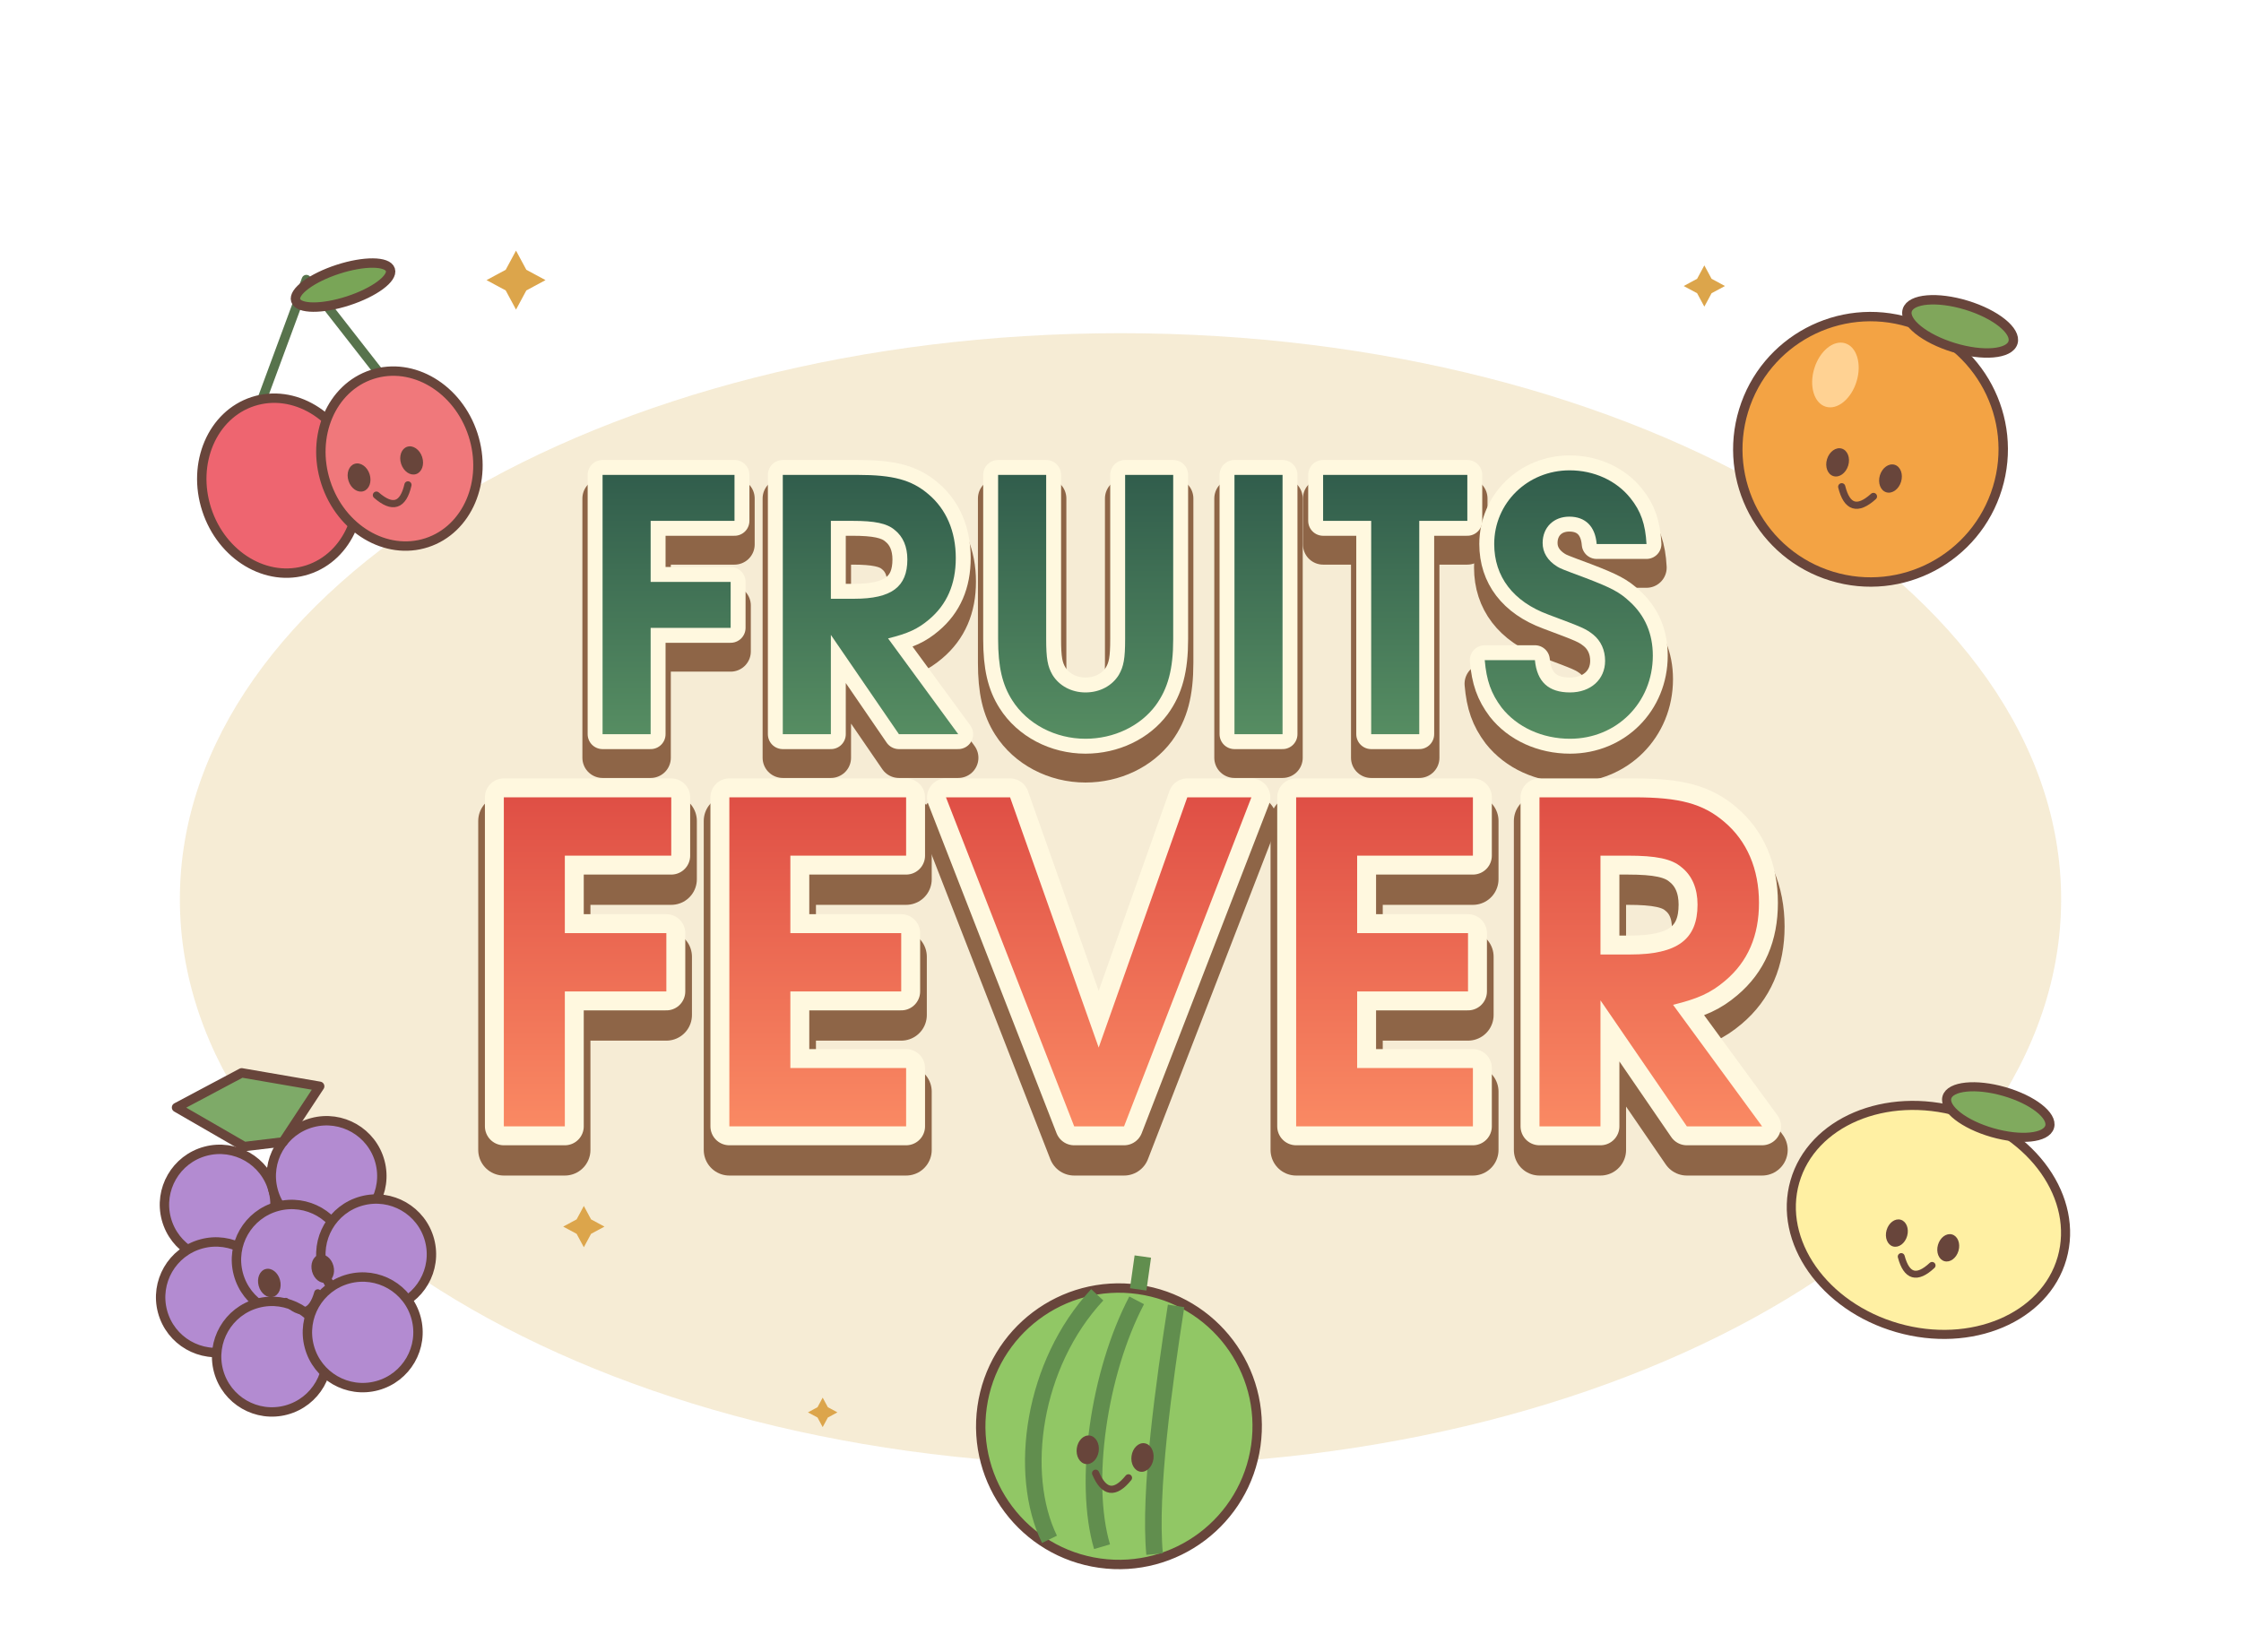
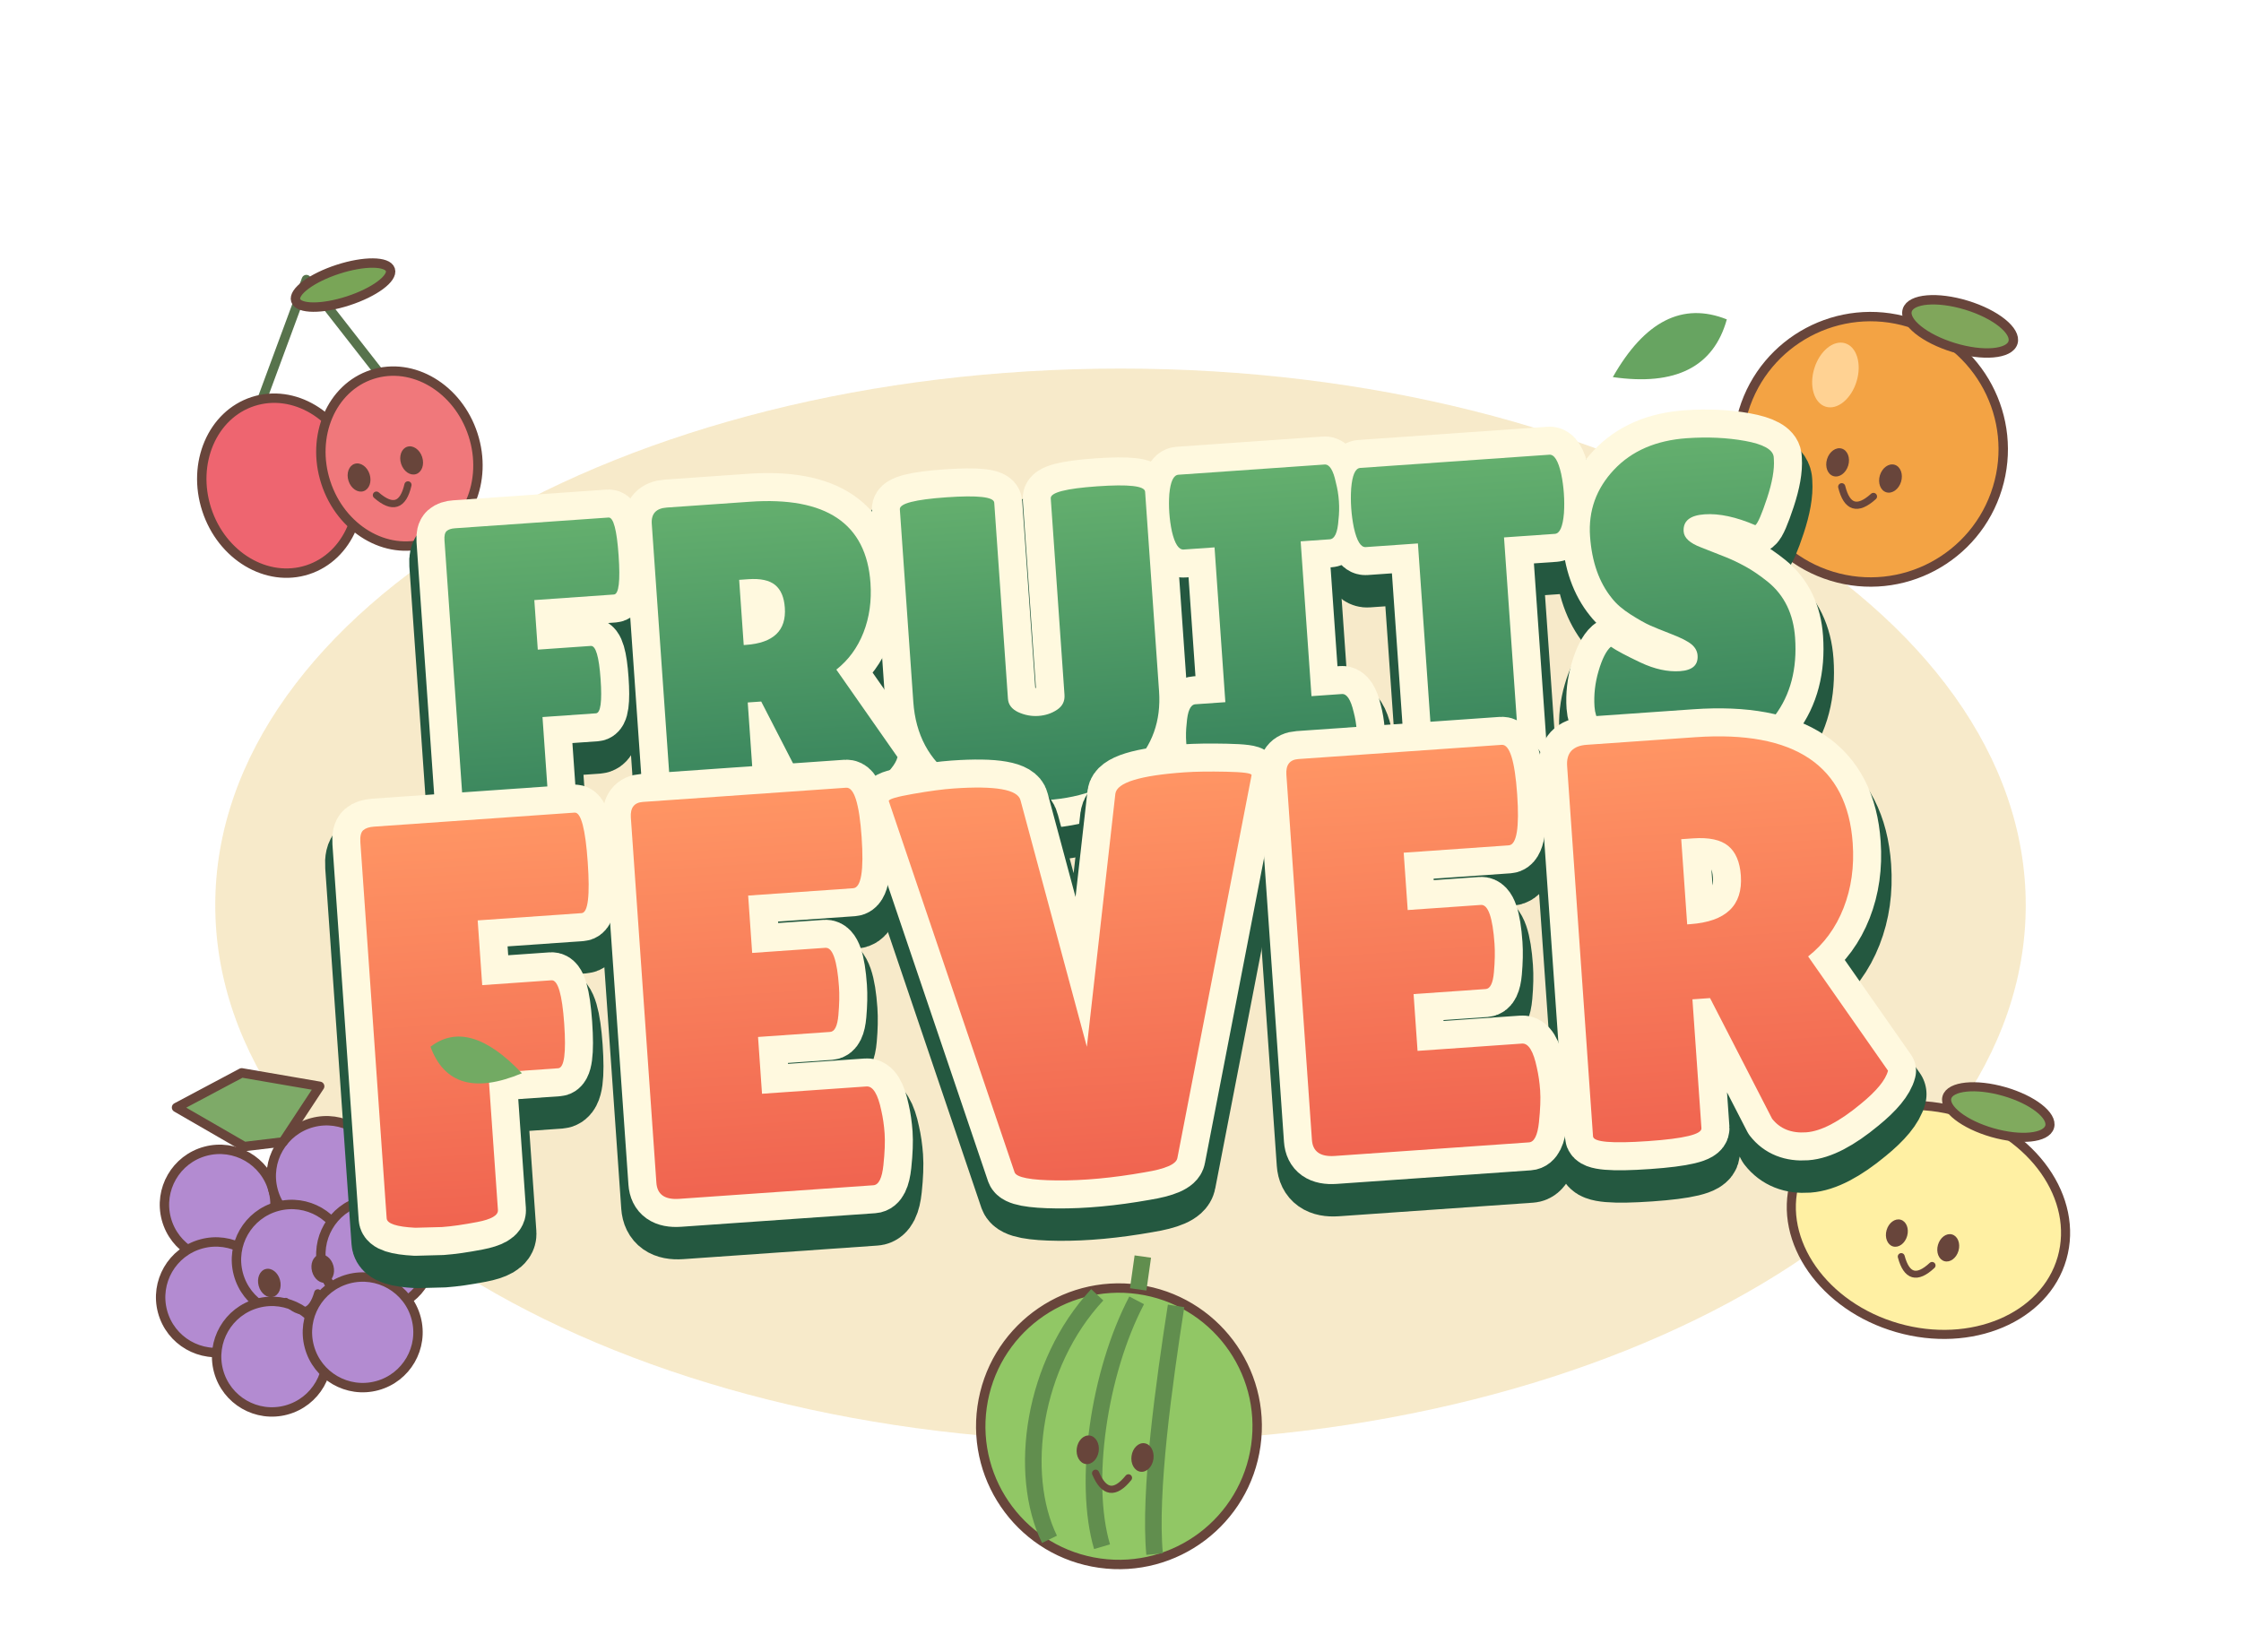
<svg xmlns="http://www.w3.org/2000/svg" viewBox="0 0 760 560" role="img" aria-label="Fruits Fever">
  <defs>
-     <linearGradient id="fever-red" x2="0" y2="1">
-       <stop stop-color="#fa8963" />
-       <stop offset="1" stop-color="#df4f45" />
+     <linearGradient id="logo-leaf" x1="0" y1="0" x2="0" y2="1">
+       <stop offset="0" stop-color="#64af6e" />
+       <stop offset="1" stop-color="#36825c" />
    </linearGradient>
-     <linearGradient id="fever-green" x2="0" y2="1">
-       <stop stop-color="#568d62" />
-       <stop offset="1" stop-color="#315d4c" />
+     <linearGradient id="logo-juice" x1="0" y1="0" x2="0" y2="1">
+       <stop offset="0" stop-color="#ff9564" />
+       <stop offset="1" stop-color="#f06450" />
    </linearGradient>
  </defs>
-   <ellipse cx="380" cy="305" rx="319" ry="192" fill="#ead4a2" opacity=".45" />
+   <ellipse cx="380" cy="307" rx="307" ry="182" fill="#f3dfad" opacity=".65" />
  <g transform="translate(110.0 150.0) rotate(-18) scale(1.875)">
    <g stroke="#68453b" stroke-width="1.7" stroke-linejoin="round">
      <path d="M-9,-10 L6,-29 L14,-7" fill="none" stroke="#57734c" />
      <ellipse cx="12" cy="-26" rx="9" ry="3" fill="#79a557" />
      <ellipse cx="-10" cy="5" rx="14" ry="16" fill="#ee6570" />
      <ellipse cx="12" cy="7" rx="14" ry="16" fill="#f0787b" />
    </g>
    <g fill="#68453b">
      <ellipse cx="4" cy="8" rx="2" ry="2.6" />
      <ellipse cx="14" cy="8" rx="2" ry="2.6" />
    </g>
    <path d="M6,12 Q9,17 12,12" fill="none" stroke="#68453b" stroke-width="1.3" stroke-linecap="round" />
  </g>
  <g transform="translate(636.0 147.0) rotate(17) scale(1.875)">
    <g stroke="#68453b" stroke-width="1.7" stroke-linejoin="round">
      <circle cy="3" r="24" fill="#f3a344" />
      <ellipse cx="9" cy="-23" rx="10" ry="4" fill="#80a65b" />
    </g>
    <ellipse cx="-10" cy="-8" rx="4" ry="6" fill="#ffd293" />
    <g fill="#68453b">
      <ellipse cx="-5" cy="7" rx="2" ry="2.6" />
      <ellipse cx="5" cy="7" rx="2" ry="2.6" />
    </g>
    <path d="M-3,11 Q0,16 3,11" fill="none" stroke="#68453b" stroke-width="1.3" stroke-linecap="round" />
  </g>
  <g transform="translate(97.0 420.0) rotate(-15) scale(1.875)">
    <g stroke="#68453b" stroke-width="1.7" stroke-linejoin="round" fill="#b38bd1">
      <circle cx="-10" cy="-9" r="10" />
      <circle cx="10" cy="-9" r="10" />
      <circle cx="-15" cy="7" r="10" />
      <circle cx="0" cy="4" r="10" />
      <circle cx="15" cy="7" r="10" />
      <circle cx="-8" cy="20" r="10" />
      <circle cx="9" cy="20" r="10" />
      <path d="M-3,-18 L-13,-28 L0,-31 L13,-25 L4,-17Z" fill="#7eaa68" />
    </g>
    <g fill="#68453b">
      <ellipse cx="-5" cy="7" rx="2" ry="2.6" />
      <ellipse cx="5" cy="7" rx="2" ry="2.6" />
    </g>
    <path d="M-3,11 Q0,16 3,11" fill="none" stroke="#68453b" stroke-width="1.3" stroke-linecap="round" />
  </g>
  <g transform="translate(655.5 408.5) rotate(16) scale(1.8125)">
    <g stroke="#68453b" stroke-width="1.7" stroke-linejoin="round">
      <ellipse cy="3" rx="26" ry="21" fill="#fff0a3" />
      <ellipse cx="7" cy="-20" rx="10" ry="4" fill="#80aa5e" />
    </g>
    <g fill="#68453b">
      <ellipse cx="-5" cy="7" rx="2" ry="2.6" />
      <ellipse cx="5" cy="7" rx="2" ry="2.6" />
    </g>
    <path d="M-3,11 Q0,16 3,11" fill="none" stroke="#68453b" stroke-width="1.3" stroke-linecap="round" />
  </g>
  <g transform="translate(380.0 480.0) rotate(8) scale(1.875)">
    <g stroke="#68453b" stroke-width="1.7" stroke-linejoin="round">
      <circle cy="2" r="25" fill="#91c765" />
    </g>
    <g fill="none" stroke="#618e4e" stroke-width="3">
      <path d="M-7.2,-21 C-17,-7 -17,13 -9.6,24" />
      <path d="M0.0,-21 C-5,-7 -5,13 0.0,24" />
      <path d="M7.2,-21 C7,-7 7,13 9.6,24" />
      <path d="M0,-23 V-29" />
    </g>
    <g fill="#68453b">
      <ellipse cx="-5" cy="7" rx="2" ry="2.6" />
      <ellipse cx="5" cy="7" rx="2" ry="2.6" />
    </g>
    <path d="M-3,11 Q0,16 3,11" fill="none" stroke="#68453b" stroke-width="1.3" stroke-linecap="round" />
  </g>
-   <path d="M175 85 L178.5 91.5 L185 95 L178.5 98.5 L175 105 L171.5 98.5 L165 95 L171.5 91.5Z" fill="#dca54b" />
-   <path d="M558 319 L561.85 326.15 L569 330 L561.85 333.85 L558 341 L554.15 333.85 L547 330 L554.15 326.15Z" fill="#dca54b" />
-   <path d="M198 409 L200.45 413.55 L205 416 L200.45 418.45 L198 423 L195.55 418.45 L191 416 L195.55 413.55Z" fill="#dca54b" />
-   <path d="M578 90 L580.45 94.55 L585 97 L580.45 99.45 L578 104 L575.55 99.45 L571 97 L575.55 94.55Z" fill="#dca54b" />
-   <path d="M279 474 L280.75 477.25 L284 479 L280.75 480.75 L279 484 L277.25 480.75 L274 479 L277.25 477.25Z" fill="#dca54b" />
-   <g transform="translate(0 8)" fill="#8e6547" stroke="#8e6547" stroke-width="115" stroke-linejoin="round">
-     <path d="M68 0H205V303H433V434H205V608H444V739H68Z" transform="translate(196.260 249) scale(0.119 -0.119)" />
-     <path d="M68 0H205V283L399 0H568L368 273C425 287 453 300 485 327C536 370 561 428 561 502C561 578 534 641 483 684C435 725 382 739 281 739H68ZM205 386V608H266C330 608 365 601 387 582C411 563 423 534 423 498C423 420 378 386 272 386Z" transform="translate(257.380 249) scale(0.119 -0.119)" />
-     <path d="M68 739V271C68 192 80 141 108 97C151 29 231 -13 317 -13C398 -13 473 23 517 82C552 130 567 185 567 271V739H430V271C430 216 426 193 412 169C393 138 358 119 317 119C277 119 242 138 223 169C209 193 205 216 205 271V739Z" transform="translate(330.400 249) scale(0.119 -0.119)" />
-     <path d="M68 0H205V739H68Z" transform="translate(410.560 249) scale(0.119 -0.119)" />
-     <path d="M144 0H281V608H418V739H7V608H144Z" transform="translate(447.880 249) scale(0.119 -0.119)" />
-     <path d="M14 211C19 153 32 116 62 76C106 20 178 -13 257 -13C390 -13 493 90 493 224C493 286 471 338 427 378C398 405 375 417 302 445C232 471 230 472 220 478C193 495 179 518 179 545C179 589 210 620 255 620C301 620 329 592 333 542H475C472 598 459 636 429 673C389 723 325 752 256 752C136 752 41 659 41 542C41 449 95 378 195 341C294 304 301 301 323 284C345 266 357 240 357 209C357 156 316 119 257 119C196 119 163 149 157 211Z" transform="translate(501.860 249) scale(0.119 -0.119)" />
+   <g transform="rotate(-4 380 217)">
+     <g transform="translate(0 8)" fill="#245840" stroke="#245840" stroke-width="25" stroke-linejoin="round" paint-order="stroke">
+       <path d="M209.69 163.51Q212.2 163.51 212.2 176.59Q212.2 189.68 209.69 189.68H182.63V206.53H200.67Q203.18 206.53 203.18 217.99Q203.18 229.45 200.81 229.45H182.63V265.08Q182.63 267.15 177.09 267.81Q171.54 268.48 167.85 268.48L160.9 268.18Q153.65 267.3 153.65 265.23V167.35Q153.65 164.99 154.61 164.25Q155.57 163.51 157.5 163.51Z" />
+       <path d="M252.41 262.93Q252.41 265.3 238.37 265.3Q224.17 265.3 224.17 263.08V166.68Q224.17 161.51 229.64 161.51H257.88Q296.76 161.51 296.76 191.82Q296.76 200.98 293.22 208.45Q289.67 215.92 283.16 220.35L301.79 251.4Q300.61 254.95 294.1 259.53Q285.23 265.89 279.47 265.89Q273.7 265.89 270.89 261.75L256.99 229.37H252.41ZM252.41 187.68V209.85H253.15Q267.2 209.85 267.2 198.18Q267.2 192.85 264.46 190.27Q261.73 187.68 255.52 187.68Z" />
+       <path d="M359.75 167.47Q359.75 164.51 375.79 164.51Q391.83 164.51 391.83 167.47V235.33Q391.83 250.41 381.03 259.94Q370.24 269.48 351.24 269.48Q332.25 269.48 320.35 259.65Q308.44 249.82 308.44 233.11V167.61Q308.44 164.66 324.49 164.66Q340.53 164.66 340.53 167.61V234.29Q340.53 237.25 343.63 239.02Q346.88 240.8 350.43 240.8Q353.98 240.8 356.86 239.17Q359.75 237.54 359.75 234.29Z" />
+       <path d="M414 240.57V187.94H403.51Q400.99 187.94 399.96 181.58Q399.52 178.48 399.52 175.22Q399.52 171.97 399.96 168.87Q400.99 162.51 403.51 162.51H453.18Q455.7 162.51 456.58 168.87Q457.17 171.97 457.17 175.22Q457.17 178.48 456.58 181.58Q455.7 187.94 453.18 187.94H443.28V240.57H453.63Q456.14 240.57 457.17 246.93Q457.77 250.03 457.77 253.29Q457.77 256.54 457.17 259.64Q456.14 266 453.63 266H403.8Q401.29 266 400.4 259.64Q399.81 256.54 399.81 253.29Q399.81 250.03 400.4 246.93Q401.29 240.57 403.8 240.57Z" />
+       <path d="M512.17 265.63Q512.17 268.59 497.53 268.59Q482.9 268.59 482.9 265.63V191.42H465.16Q462.64 191.42 461.61 184.62Q461.17 181.36 461.17 177.96Q461.17 174.56 461.61 171.31Q462.64 164.51 465.16 164.51H529.47Q531.98 164.51 533.02 171.31Q533.46 174.56 533.46 177.96Q533.46 181.36 533.02 184.62Q531.98 191.42 529.47 191.42H512.17Z" />
+       <path d="M545.73 230.93Q548.54 233.14 555.42 236.99Q562.29 240.83 568.57 240.83Q574.86 240.83 574.86 235.95Q574.86 233.74 573.08 232.04Q571.31 230.34 566.58 228.12Q561.85 225.9 559.48 224.64Q557.12 223.39 553.2 220.5Q549.28 217.62 547.21 214.52Q541.3 206.09 541.3 193.08Q541.3 180.07 550.98 171.12Q560.66 162.18 576.34 162.18Q586.98 162.18 596 164.47Q605.02 166.76 605.31 170.46Q605.31 170.9 605.31 171.35Q605.31 176.52 602.06 184.43Q598.81 192.34 597.48 193.23Q588.01 188.35 580.55 188.35Q573.08 188.35 573.08 193.67Q573.08 196.92 578.55 199.44Q579.74 200.03 581.95 201.06Q584.17 202.1 587.05 203.5Q589.94 204.91 593.26 207.05Q596.59 209.19 600.43 212.74Q608.27 220.13 608.27 232.26Q608.27 248.08 599.55 258.13Q590.82 268.18 572.64 268.48Q563.77 268.48 556.6 267Q549.43 265.52 544.11 261.23Q538.78 256.95 538.78 250.89Q538.78 244.82 541 238.84Q543.22 232.85 545.73 230.93Z" />
+     </g>
+     <g transform="translate(0 0)" fill="#fff9df" stroke="#fff9df" stroke-width="19" stroke-linejoin="round" paint-order="stroke">
+       <path d="M209.69 163.51Q212.2 163.51 212.2 176.59Q212.2 189.68 209.69 189.68H182.63V206.53H200.67Q203.18 206.53 203.18 217.99Q203.18 229.45 200.81 229.45H182.63V265.08Q182.63 267.15 177.09 267.81Q171.54 268.48 167.85 268.48L160.9 268.18Q153.65 267.3 153.65 265.23V167.35Q153.65 164.99 154.61 164.25Q155.57 163.51 157.5 163.51Z" />
+       <path d="M252.41 262.93Q252.41 265.3 238.37 265.3Q224.17 265.3 224.17 263.08V166.68Q224.17 161.51 229.64 161.51H257.88Q296.76 161.51 296.76 191.82Q296.76 200.98 293.22 208.45Q289.67 215.92 283.16 220.35L301.79 251.4Q300.61 254.95 294.1 259.53Q285.23 265.89 279.47 265.89Q273.7 265.89 270.89 261.75L256.99 229.37H252.41ZM252.41 187.68V209.85H253.15Q267.2 209.85 267.2 198.18Q267.2 192.85 264.46 190.27Q261.73 187.68 255.52 187.68Z" />
+       <path d="M359.75 167.47Q359.75 164.51 375.79 164.51Q391.83 164.51 391.83 167.47V235.33Q391.83 250.41 381.03 259.94Q370.24 269.48 351.24 269.48Q332.25 269.48 320.35 259.65Q308.44 249.82 308.44 233.11V167.61Q308.44 164.66 324.49 164.66Q340.53 164.66 340.53 167.61V234.29Q340.53 237.25 343.63 239.02Q346.88 240.8 350.43 240.8Q353.98 240.8 356.86 239.17Q359.75 237.54 359.75 234.29Z" />
+       <path d="M414 240.57V187.94H403.51Q400.99 187.94 399.96 181.58Q399.52 178.48 399.52 175.22Q399.52 171.97 399.96 168.87Q400.99 162.51 403.51 162.51H453.18Q455.7 162.51 456.58 168.87Q457.17 171.97 457.17 175.22Q457.17 178.48 456.58 181.58Q455.7 187.94 453.18 187.94H443.28V240.57H453.63Q456.14 240.57 457.17 246.93Q457.77 250.03 457.77 253.29Q457.77 256.54 457.17 259.64Q456.14 266 453.63 266H403.8Q401.29 266 400.4 259.64Q399.81 256.54 399.81 253.29Q399.81 250.03 400.4 246.93Q401.29 240.57 403.8 240.57Z" />
+       <path d="M512.17 265.63Q512.17 268.59 497.53 268.59Q482.9 268.59 482.9 265.63V191.42H465.16Q462.64 191.42 461.61 184.62Q461.17 181.36 461.17 177.96Q461.17 174.56 461.61 171.31Q462.64 164.51 465.16 164.51H529.47Q531.98 164.51 533.02 171.31Q533.46 174.56 533.46 177.96Q533.46 181.36 533.02 184.62Q531.98 191.42 529.47 191.42H512.17Z" />
+       <path d="M545.73 230.93Q548.54 233.14 555.42 236.99Q562.29 240.83 568.57 240.83Q574.86 240.83 574.86 235.95Q574.86 233.74 573.08 232.04Q571.31 230.34 566.58 228.12Q561.85 225.9 559.48 224.64Q557.12 223.39 553.2 220.5Q549.28 217.62 547.21 214.52Q541.3 206.09 541.3 193.08Q541.3 180.07 550.98 171.12Q560.66 162.18 576.34 162.18Q586.98 162.18 596 164.47Q605.02 166.76 605.31 170.46Q605.31 170.9 605.31 171.35Q605.31 176.52 602.06 184.43Q598.81 192.34 597.48 193.23Q588.01 188.35 580.55 188.35Q573.08 188.35 573.08 193.67Q573.08 196.92 578.55 199.44Q579.74 200.03 581.95 201.06Q584.17 202.1 587.05 203.5Q589.94 204.91 593.26 207.05Q596.59 209.19 600.43 212.74Q608.27 220.13 608.27 232.26Q608.27 248.08 599.55 258.13Q590.82 268.18 572.64 268.48Q563.77 268.48 556.6 267Q549.43 265.52 544.11 261.23Q538.78 256.95 538.78 250.89Q538.78 244.82 541 238.84Q543.22 232.85 545.73 230.93Z" />
+     </g>
+     <g transform="translate(0 0)" fill="url(#logo-leaf)" stroke="url(#logo-leaf)" stroke-width="0" stroke-linejoin="round" paint-order="stroke">
+       <path d="M209.69 163.51Q212.2 163.51 212.2 176.59Q212.2 189.68 209.69 189.68H182.63V206.53H200.67Q203.18 206.53 203.18 217.99Q203.18 229.45 200.81 229.45H182.63V265.08Q182.63 267.15 177.09 267.81Q171.54 268.48 167.85 268.48L160.9 268.18Q153.65 267.3 153.65 265.23V167.35Q153.65 164.99 154.61 164.25Q155.57 163.51 157.5 163.51Z" />
+       <path d="M252.41 262.93Q252.41 265.3 238.37 265.3Q224.17 265.3 224.17 263.08V166.68Q224.17 161.51 229.64 161.51H257.88Q296.76 161.51 296.76 191.82Q296.76 200.98 293.22 208.45Q289.67 215.92 283.16 220.35L301.79 251.4Q300.61 254.95 294.1 259.53Q285.23 265.89 279.47 265.89Q273.7 265.89 270.89 261.75L256.99 229.37H252.41ZM252.41 187.68V209.85H253.15Q267.2 209.85 267.2 198.18Q267.2 192.85 264.46 190.27Q261.73 187.68 255.52 187.68Z" />
+       <path d="M359.75 167.47Q359.75 164.51 375.79 164.51Q391.83 164.51 391.83 167.47V235.33Q391.83 250.41 381.03 259.94Q370.24 269.48 351.24 269.48Q332.25 269.48 320.35 259.65Q308.44 249.82 308.44 233.11V167.61Q308.44 164.66 324.49 164.66Q340.53 164.66 340.53 167.61V234.29Q340.53 237.25 343.63 239.02Q346.88 240.8 350.43 240.8Q353.98 240.8 356.86 239.17Q359.75 237.54 359.75 234.29Z" />
+       <path d="M414 240.57V187.94H403.51Q400.99 187.94 399.96 181.58Q399.52 178.48 399.52 175.22Q399.52 171.97 399.96 168.87Q400.99 162.51 403.51 162.51H453.18Q455.7 162.51 456.58 168.87Q457.17 171.97 457.17 175.22Q457.17 178.48 456.58 181.58Q455.7 187.94 453.18 187.94H443.28V240.57H453.63Q456.14 240.57 457.17 246.93Q457.77 250.03 457.77 253.29Q457.77 256.54 457.17 259.64Q456.14 266 453.63 266H403.8Q401.29 266 400.4 259.64Q399.81 256.54 399.81 253.29Q399.81 250.03 400.4 246.93Q401.29 240.57 403.8 240.57Z" />
+       <path d="M512.17 265.63Q512.17 268.59 497.53 268.59Q482.9 268.59 482.9 265.63V191.42H465.16Q462.64 191.42 461.61 184.62Q461.17 181.36 461.17 177.96Q461.17 174.56 461.61 171.31Q462.64 164.51 465.16 164.51H529.47Q531.98 164.51 533.02 171.31Q533.46 174.56 533.46 177.96Q533.46 181.36 533.02 184.62Q531.98 191.42 529.47 191.42H512.17Z" />
+       <path d="M545.73 230.93Q548.54 233.14 555.42 236.99Q562.29 240.83 568.57 240.83Q574.86 240.83 574.86 235.95Q574.86 233.74 573.08 232.04Q571.31 230.34 566.58 228.12Q561.85 225.9 559.48 224.64Q557.12 223.39 553.2 220.5Q549.28 217.62 547.21 214.52Q541.3 206.09 541.3 193.08Q541.3 180.07 550.98 171.12Q560.66 162.18 576.34 162.18Q586.98 162.18 596 164.47Q605.02 166.76 605.31 170.46Q605.31 170.9 605.31 171.35Q605.31 176.52 602.06 184.43Q598.81 192.34 597.48 193.23Q588.01 188.35 580.55 188.35Q573.08 188.35 573.08 193.67Q573.08 196.92 578.55 199.44Q579.74 200.03 581.95 201.06Q584.17 202.1 587.05 203.5Q589.94 204.91 593.26 207.05Q596.59 209.19 600.43 212.74Q608.27 220.13 608.27 232.26Q608.27 248.08 599.55 258.13Q590.82 268.18 572.64 268.48Q563.77 268.48 556.6 267Q549.43 265.52 544.11 261.23Q538.78 256.95 538.78 250.89Q538.78 244.82 541 238.84Q543.22 232.85 545.73 230.93Z" />
+     </g>
  </g>
-   <g fill="url(#fever-green)" stroke="#fff8df" stroke-width="85" stroke-linejoin="round" paint-order="stroke">
-     <path d="M68 0H205V303H433V434H205V608H444V739H68Z" transform="translate(196.260 249) scale(0.119 -0.119)" />
-     <path d="M68 0H205V283L399 0H568L368 273C425 287 453 300 485 327C536 370 561 428 561 502C561 578 534 641 483 684C435 725 382 739 281 739H68ZM205 386V608H266C330 608 365 601 387 582C411 563 423 534 423 498C423 420 378 386 272 386Z" transform="translate(257.380 249) scale(0.119 -0.119)" />
-     <path d="M68 739V271C68 192 80 141 108 97C151 29 231 -13 317 -13C398 -13 473 23 517 82C552 130 567 185 567 271V739H430V271C430 216 426 193 412 169C393 138 358 119 317 119C277 119 242 138 223 169C209 193 205 216 205 271V739Z" transform="translate(330.400 249) scale(0.119 -0.119)" />
-     <path d="M68 0H205V739H68Z" transform="translate(410.560 249) scale(0.119 -0.119)" />
-     <path d="M144 0H281V608H418V739H7V608H144Z" transform="translate(447.880 249) scale(0.119 -0.119)" />
-     <path d="M14 211C19 153 32 116 62 76C106 20 178 -13 257 -13C390 -13 493 90 493 224C493 286 471 338 427 378C398 405 375 417 302 445C232 471 230 472 220 478C193 495 179 518 179 545C179 589 210 620 255 620C301 620 329 592 333 542H475C472 598 459 636 429 673C389 723 325 752 256 752C136 752 41 659 41 542C41 449 95 378 195 341C294 304 301 301 323 284C345 266 357 240 357 209C357 156 316 119 257 119C196 119 163 149 157 211Z" transform="translate(501.860 249) scale(0.119 -0.119)" />
+   <g transform="rotate(-4 380 348)">
+     <g transform="translate(0 8)" fill="#245840" stroke="#245840" stroke-width="25" stroke-linejoin="round" paint-order="stroke">
+       <path d="M200.36 262.86Q203.64 262.86 203.64 279.94Q203.64 297.03 200.36 297.03H165.03V319.04H188.58Q191.86 319.04 191.86 334Q191.86 348.96 188.77 348.96H165.03V395.49Q165.03 398.19 157.79 399.06Q150.55 399.93 145.72 399.93L136.65 399.54Q127.19 398.39 127.19 395.68V267.88Q127.19 264.79 128.44 263.82Q129.7 262.86 132.21 262.86Z" />
+       <path d="M282.02 314.53Q285.69 314.53 285.69 328.04Q285.69 332.1 284.82 337.6Q283.95 343.1 281.64 343.1H257.12V362.41H292.64Q295.92 362.41 297.08 370.9Q297.66 374.57 297.66 378.72Q297.66 382.87 296.5 389.44Q295.34 396 292.64 396H226.61Q219.28 396 219.28 390.02V265.88Q219.28 260.86 223.72 260.86H292.83Q296.89 260.86 296.89 277.94Q296.89 295.03 292.83 295.03H257.12V314.53Z" />
+       <path d="M306.93 266.37Q306.93 265.4 315.32 264.53Q323.72 263.66 329.13 263.66Q350.56 263.66 351.52 269.26L368.13 354.21L383.76 269.26Q384.92 263.66 407.7 263.66Q413.3 263.66 421.8 264.44Q430.29 265.21 430.29 266.17L396.12 393.98Q395.35 397.07 384.73 398.03Q368.32 399.77 354.9 398.71Q341.48 397.65 340.71 394.95Z" />
+       <path d="M504.81 315.53Q508.48 315.53 508.48 329.04Q508.48 333.1 507.61 338.6Q506.74 344.1 504.43 344.1H479.91V363.41H515.43Q518.71 363.41 519.87 371.9Q520.45 375.57 520.45 379.72Q520.45 383.87 519.29 390.44Q518.13 397 515.43 397H449.41Q442.07 397 442.07 391.02V266.88Q442.07 261.86 446.51 261.86H515.62Q519.68 261.86 519.68 278.94Q519.68 296.03 515.62 296.03H479.91V315.53Z" />
+       <path d="M574.12 396.3Q574.12 399.39 555.78 399.39Q537.25 399.39 537.25 396.49V270.61Q537.25 263.86 544.39 263.86H581.27Q632.04 263.86 632.04 303.44Q632.04 315.4 627.41 325.15Q622.77 334.9 614.28 340.7L638.6 381.24Q637.06 385.87 628.56 391.86Q616.98 400.16 609.45 400.16Q601.92 400.16 598.25 394.75L580.11 352.47H574.12ZM574.12 298.03V326.99H575.09Q593.43 326.99 593.43 311.74Q593.43 304.79 589.86 301.41Q586.28 298.03 578.18 298.03Z" />
+     </g>
+     <g transform="translate(0 0)" fill="#fff9df" stroke="#fff9df" stroke-width="19" stroke-linejoin="round" paint-order="stroke">
+       <path d="M200.36 262.86Q203.64 262.86 203.64 279.94Q203.64 297.03 200.36 297.03H165.03V319.04H188.58Q191.86 319.04 191.86 334Q191.86 348.96 188.77 348.96H165.03V395.49Q165.03 398.19 157.79 399.06Q150.55 399.93 145.72 399.93L136.65 399.54Q127.19 398.39 127.19 395.68V267.88Q127.19 264.79 128.44 263.82Q129.7 262.86 132.21 262.86Z" />
+       <path d="M282.02 314.53Q285.69 314.53 285.69 328.04Q285.69 332.1 284.82 337.6Q283.95 343.1 281.64 343.1H257.12V362.41H292.64Q295.92 362.41 297.08 370.9Q297.66 374.57 297.66 378.72Q297.66 382.87 296.5 389.44Q295.34 396 292.64 396H226.61Q219.28 396 219.28 390.02V265.88Q219.28 260.86 223.72 260.86H292.83Q296.89 260.86 296.89 277.94Q296.89 295.03 292.83 295.03H257.12V314.53Z" />
+       <path d="M306.93 266.37Q306.93 265.4 315.32 264.53Q323.72 263.66 329.13 263.66Q350.56 263.66 351.52 269.26L368.13 354.21L383.76 269.26Q384.92 263.66 407.7 263.66Q413.3 263.66 421.8 264.44Q430.29 265.21 430.29 266.17L396.12 393.98Q395.35 397.07 384.73 398.03Q368.32 399.77 354.9 398.71Q341.48 397.65 340.71 394.95Z" />
+       <path d="M504.81 315.53Q508.48 315.53 508.48 329.04Q508.48 333.1 507.61 338.6Q506.74 344.1 504.43 344.1H479.91V363.41H515.43Q518.71 363.41 519.87 371.9Q520.45 375.57 520.45 379.72Q520.45 383.87 519.29 390.44Q518.13 397 515.43 397H449.41Q442.07 397 442.07 391.02V266.88Q442.07 261.86 446.51 261.86H515.62Q519.68 261.86 519.68 278.94Q519.68 296.03 515.62 296.03H479.91V315.53Z" />
+       <path d="M574.12 396.3Q574.12 399.39 555.78 399.39Q537.25 399.39 537.25 396.49V270.61Q537.25 263.86 544.39 263.86H581.27Q632.04 263.86 632.04 303.44Q632.04 315.4 627.41 325.15Q622.77 334.9 614.28 340.7L638.6 381.24Q637.06 385.87 628.56 391.86Q616.98 400.16 609.45 400.16Q601.92 400.16 598.25 394.75L580.11 352.47H574.12ZM574.12 298.03V326.99H575.09Q593.43 326.99 593.43 311.74Q593.43 304.79 589.86 301.41Q586.28 298.03 578.18 298.03Z" />
+     </g>
+     <g transform="translate(0 0)" fill="url(#logo-juice)" stroke="url(#logo-juice)" stroke-width="0" stroke-linejoin="round" paint-order="stroke">
+       <path d="M200.36 262.86Q203.64 262.86 203.64 279.94Q203.64 297.03 200.36 297.03H165.03V319.04H188.58Q191.86 319.04 191.86 334Q191.86 348.96 188.77 348.96H165.03V395.49Q165.03 398.19 157.79 399.06Q150.55 399.93 145.72 399.93L136.65 399.54Q127.19 398.39 127.19 395.68V267.88Q127.19 264.79 128.44 263.82Q129.7 262.86 132.21 262.86Z" />
+       <path d="M282.02 314.53Q285.69 314.53 285.69 328.04Q285.69 332.1 284.82 337.6Q283.95 343.1 281.64 343.1H257.12V362.41H292.64Q295.92 362.41 297.08 370.9Q297.66 374.57 297.66 378.72Q297.66 382.87 296.5 389.44Q295.34 396 292.64 396H226.61Q219.28 396 219.28 390.02V265.88Q219.28 260.86 223.72 260.86H292.83Q296.89 260.86 296.89 277.94Q296.89 295.03 292.83 295.03H257.12V314.53Z" />
+       <path d="M306.93 266.37Q306.93 265.4 315.32 264.53Q323.72 263.66 329.13 263.66Q350.56 263.66 351.52 269.26L368.13 354.21L383.76 269.26Q384.92 263.66 407.7 263.66Q413.3 263.66 421.8 264.44Q430.29 265.21 430.29 266.17L396.12 393.98Q395.35 397.07 384.73 398.03Q368.32 399.77 354.9 398.71Q341.48 397.65 340.71 394.95Z" />
+       <path d="M504.81 315.53Q508.48 315.53 508.48 329.04Q508.48 333.1 507.61 338.6Q506.74 344.1 504.43 344.1H479.91V363.41H515.43Q518.71 363.41 519.87 371.9Q520.45 375.57 520.45 379.72Q520.45 383.87 519.29 390.44Q518.13 397 515.43 397H449.41Q442.07 397 442.07 391.02V266.88Q442.07 261.86 446.51 261.86H515.62Q519.68 261.86 519.68 278.94Q519.68 296.03 515.62 296.03H479.91V315.53Z" />
+       <path d="M574.12 396.3Q574.12 399.39 555.78 399.39Q537.25 399.39 537.25 396.49V270.61Q537.25 263.86 544.39 263.86H581.27Q632.04 263.86 632.04 303.44Q632.04 315.4 627.41 325.15Q622.77 334.9 614.28 340.7L638.6 381.24Q637.06 385.87 628.56 391.86Q616.98 400.16 609.45 400.16Q601.92 400.16 598.25 394.75L580.11 352.47H574.12ZM574.12 298.03V326.99H575.09Q593.43 326.99 593.43 311.74Q593.43 304.79 589.86 301.41Q586.28 298.03 578.18 298.03Z" />
+     </g>
  </g>
-   <g transform="translate(0 8)" fill="#8e6547" stroke="#8e6547" stroke-width="115" stroke-linejoin="round">
-     <path d="M68 0H205V303H433V434H205V608H444V739H68Z" transform="translate(160.600 382) scale(0.151 -0.151)" />
-     <path d="M68 0H465V131H205V303H454V434H205V608H465V739H68Z" transform="translate(237.080 382) scale(0.151 -0.151)" />
-     <path d="M296 0H408L694 739H550L351 177L152 739H8Z" transform="translate(319.600 382) scale(0.151 -0.151)" />
-     <path d="M68 0H465V131H205V303H454V434H205V608H465V739H68Z" transform="translate(429.300 382) scale(0.151 -0.151)" />
-     <path d="M68 0H205V283L399 0H568L368 273C425 287 453 300 485 327C536 370 561 428 561 502C561 578 534 641 483 684C435 725 382 739 281 739H68ZM205 386V608H266C330 608 365 601 387 582C411 563 423 534 423 498C423 420 378 386 272 386Z" transform="translate(511.820 382) scale(0.151 -0.151)" />
-   </g>
-   <g fill="url(#fever-red)" stroke="#fff8df" stroke-width="85" stroke-linejoin="round" paint-order="stroke">
-     <path d="M68 0H205V303H433V434H205V608H444V739H68Z" transform="translate(160.600 382) scale(0.151 -0.151)" />
-     <path d="M68 0H465V131H205V303H454V434H205V608H465V739H68Z" transform="translate(237.080 382) scale(0.151 -0.151)" />
-     <path d="M296 0H408L694 739H550L351 177L152 739H8Z" transform="translate(319.600 382) scale(0.151 -0.151)" />
-     <path d="M68 0H465V131H205V303H454V434H205V608H465V739H68Z" transform="translate(429.300 382) scale(0.151 -0.151)" />
-     <path d="M68 0H205V283L399 0H568L368 273C425 287 453 300 485 327C536 370 561 428 561 502C561 578 534 641 483 684C435 725 382 739 281 739H68ZM205 386V608H266C330 608 365 601 387 582C411 563 423 534 423 498C423 420 378 386 272 386Z" transform="translate(511.820 382) scale(0.151 -0.151)" />
-   </g>
+   <path d="M546 126Q566 100 587 112Q577 135 546 126Z" fill="#67a461" transform="rotate(-8 560 120)" />
+   <path d="M177 364Q159 345 146 355Q153 374 177 364Z" fill="#72aa63" />
</svg>
